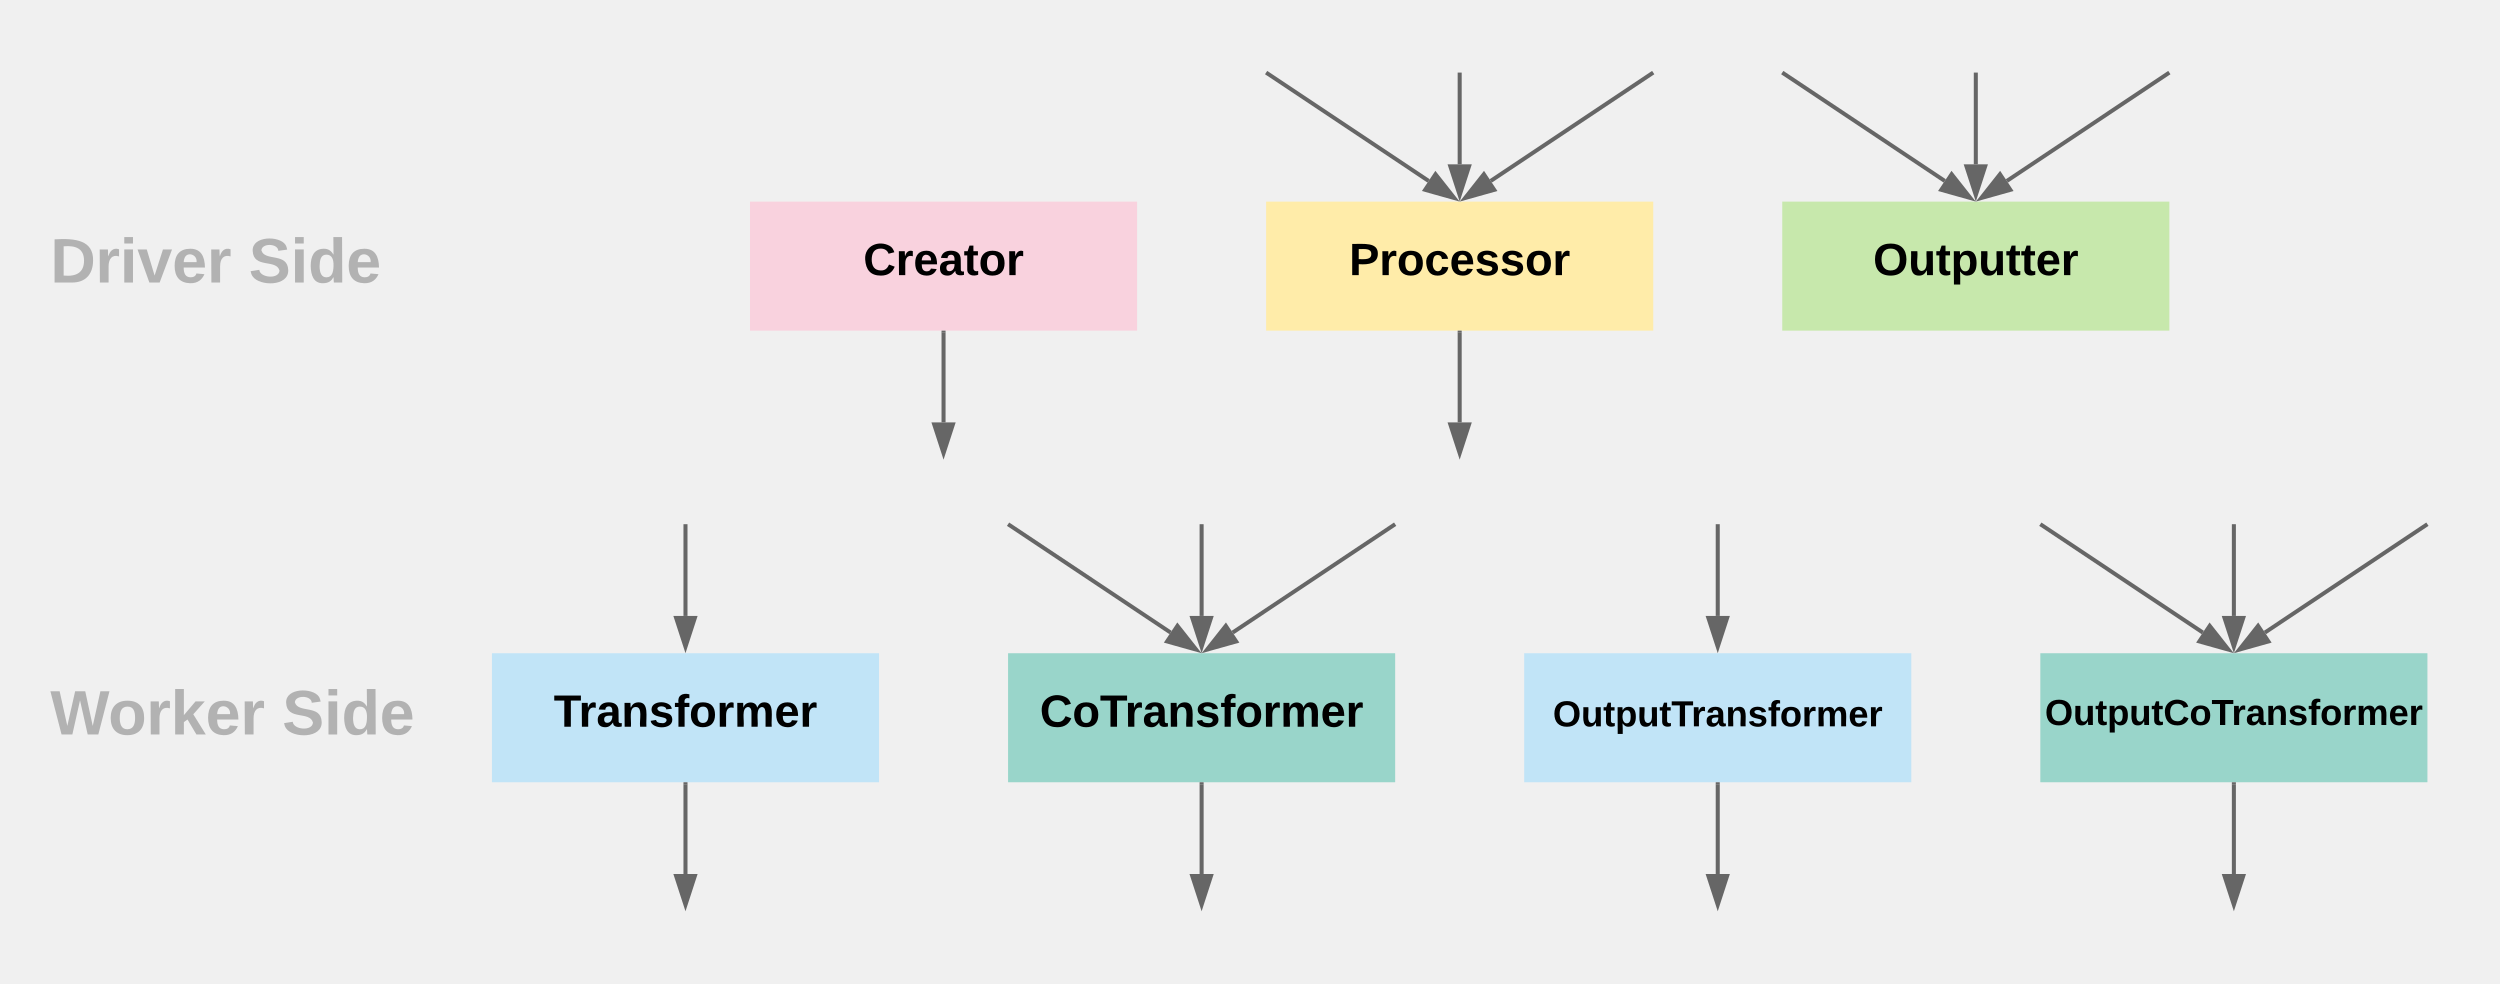
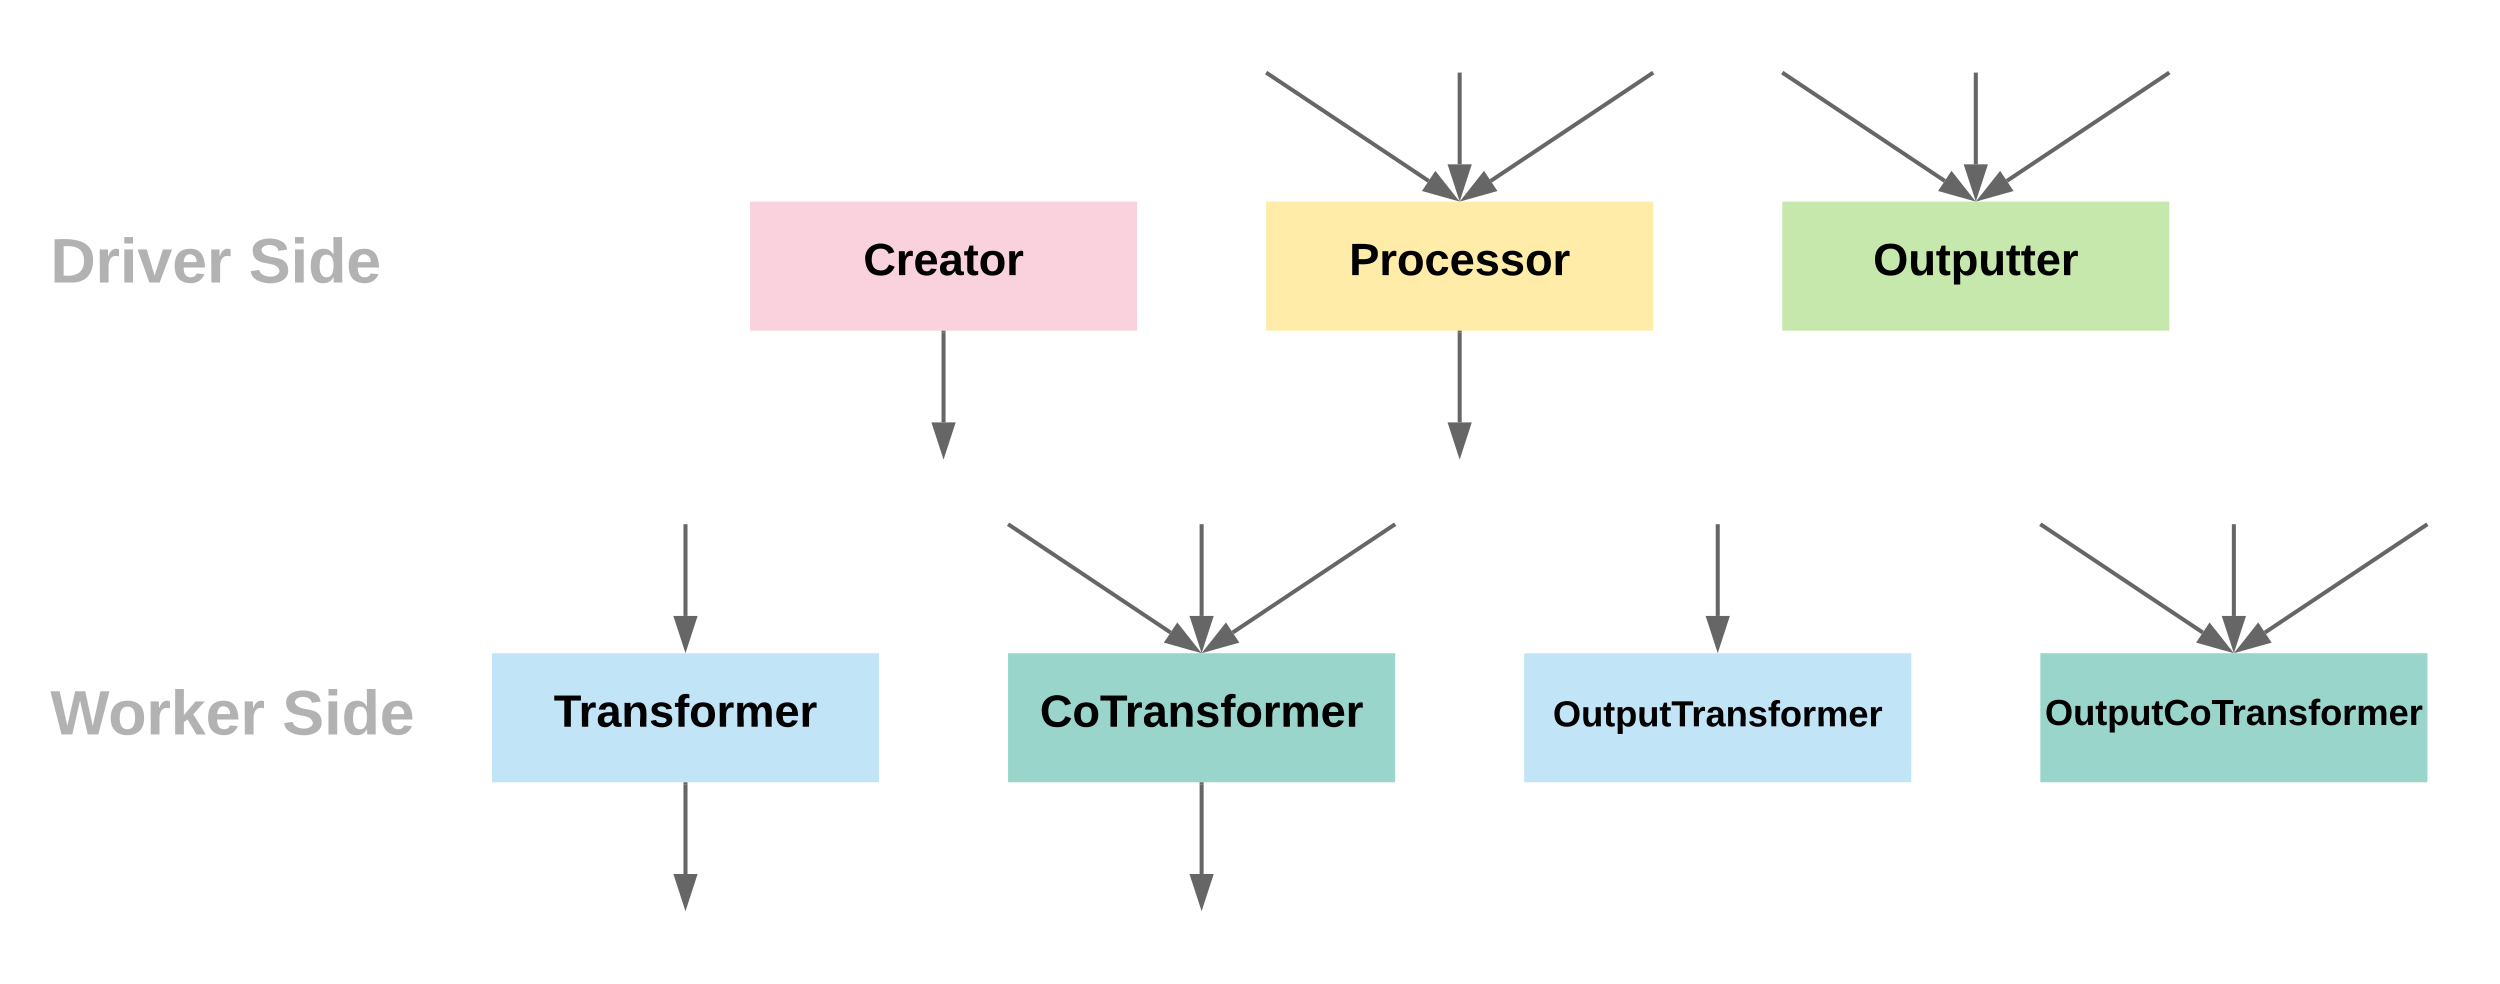
<svg xmlns="http://www.w3.org/2000/svg" xmlns:ns1="lucid" xmlns:xlink="http://www.w3.org/1999/xlink" width="1240" height="488">
  <g transform="translate(-12 -28)" ns1:page-tab-id="dsm7UA06_lkG">
+     <path d="M0 0h1760v1360H0z" fill="#fff" />
    <path d="M32 48h1200v448H32z" stroke="#000" stroke-opacity="0" stroke-width="2" fill-opacity="0" />
    <path d="M384 128h192v64H384z" stroke="#000" stroke-opacity="0" stroke-width="2" fill="#f9d2de" />
    <use xlink:href="#a" transform="matrix(1,0,0,1,389,133) translate(51.19228 31.45556)" />
    <path d="M480 193v44.5" stroke="#666" stroke-width="2" fill="none" />
    <path d="M481 193.03h-2V192h2z" fill="#666" />
    <path d="M480 252.76l-4.64-14.26h9.28z" stroke="#666" stroke-width="2" fill="#666" />
    <path d="M640 128h192v64H640z" stroke="#000" stroke-opacity="0" stroke-width="2" fill="#ffeca9" />
    <use xlink:href="#b" transform="matrix(1,0,0,1,645,133) translate(36.19815 31.45556)" />
    <path d="M736 193v44.5" stroke="#666" stroke-width="2" fill="none" />
    <path d="M737 193.03h-2V192h2z" fill="#666" />
    <path d="M736 252.76l-4.64-14.26h9.28z" stroke="#666" stroke-width="2" fill="#666" />
    <path d="M640.83 64.55l79.78 53.2M640.85 64.57L640 64" stroke="#666" stroke-width="2" fill="none" />
    <path d="M733.3 126.2l-14.43-4.05 5.14-7.72z" stroke="#666" stroke-width="2" fill="#666" />
    <path d="M736 65v44.5M736 65.03V64" stroke="#666" stroke-width="2" fill="none" />
    <path d="M736 124.76l-4.64-14.26h9.28z" stroke="#666" stroke-width="2" fill="#666" />
    <path d="M831.17 64.55l-79.78 53.2M831.15 64.57L832 64" stroke="#666" stroke-width="2" fill="none" />
    <path d="M738.7 126.2l9.3-11.77 5.13 7.72z" stroke="#666" stroke-width="2" fill="#666" />
    <path d="M896 128h192v64H896z" stroke="#000" stroke-opacity="0" stroke-width="2" fill="#c7e8ac" />
    <use xlink:href="#c" transform="matrix(1,0,0,1,901,133) translate(40.06358 31.45556)" />
    <path d="M896.83 64.55l79.78 53.2M896.85 64.57L896 64" stroke="#666" stroke-width="2" fill="none" />
    <path d="M989.3 126.2l-14.43-4.05 5.14-7.72z" stroke="#666" stroke-width="2" fill="#666" />
    <path d="M992 65v44.5M992 65.03V64" stroke="#666" stroke-width="2" fill="none" />
    <path d="M992 124.76l-4.64-14.26h9.28z" stroke="#666" stroke-width="2" fill="#666" />
    <path d="M1087.17 64.55l-79.78 53.2M1087.15 64.57l.85-.57" stroke="#666" stroke-width="2" fill="none" />
    <path d="M994.7 126.2l9.3-11.77 5.13 7.72z" stroke="#666" stroke-width="2" fill="#666" />
    <path d="M256 352h192v64H256z" stroke="#000" stroke-opacity="0" stroke-width="2" fill="#c1e4f7" />
    <use xlink:href="#d" transform="matrix(1,0,0,1,261,357) translate(25.66173 31.45556)" />
    <path d="M352 417v44.5" stroke="#666" stroke-width="2" fill="none" />
    <path d="M353 417.03h-2V416h2z" fill="#666" />
    <path d="M352 476.76l-4.64-14.26h9.28z" stroke="#666" stroke-width="2" fill="#666" />
    <path d="M512 352h192v64H512z" stroke="#000" stroke-opacity="0" stroke-width="2" fill="#99d5ca" />
    <use xlink:href="#e" transform="matrix(1,0,0,1,517,357) translate(10.76111 31.45556)" />
    <path d="M608 417v44.5" stroke="#666" stroke-width="2" fill="none" />
    <path d="M609 417.03h-2V416h2z" fill="#666" />
    <path d="M608 476.76l-4.64-14.26h9.28z" stroke="#666" stroke-width="2" fill="#666" />
    <path d="M512.83 288.55l79.78 53.2M512.85 288.57L512 288" stroke="#666" stroke-width="2" fill="none" />
    <path d="M605.3 350.2l-14.43-4.05 5.14-7.72z" stroke="#666" stroke-width="2" fill="#666" />
    <path d="M608 289v44.5M608 289.03V288" stroke="#666" stroke-width="2" fill="none" />
    <path d="M608 348.76l-4.64-14.26h9.28z" stroke="#666" stroke-width="2" fill="#666" />
    <path d="M703.17 288.55l-79.78 53.2M703.15 288.57l.85-.57" stroke="#666" stroke-width="2" fill="none" />
    <path d="M610.7 350.2l9.3-11.77 5.13 7.72z" stroke="#666" stroke-width="2" fill="#666" />
    <path d="M352 289v44.5M352 289.03V288" stroke="#666" stroke-width="2" fill="none" />
    <path d="M352 348.76l-4.64-14.26h9.28z" stroke="#666" stroke-width="2" fill="#666" />
    <path d="M32 132h176v60H32z" stroke="#000" stroke-opacity="0" stroke-width="2" fill="#fff" fill-opacity="0" />
    <use xlink:href="#f" transform="matrix(1,0,0,1,37,137) translate(0 31.13889)" />
    <use xlink:href="#g" transform="matrix(1,0,0,1,37,137) translate(98.4321 31.13889)" />
    <path d="M32 343.67h192v84.66H32z" stroke="#000" stroke-opacity="0" stroke-width="2" fill="#fff" fill-opacity="0" />
    <use xlink:href="#h" transform="matrix(1,0,0,1,37,348.6667) translate(0 43.63889)" />
    <use xlink:href="#g" transform="matrix(1,0,0,1,37,348.6667) translate(115.0247 43.63889)" />
    <path d="M768 352h192v64H768z" stroke="#000" stroke-opacity="0" stroke-width="2" fill="#c1e4f7" />
    <use xlink:href="#i" transform="matrix(1,0,0,1,773,357) translate(9.225 31.275)" />
-     <path d="M864 417v44.5" stroke="#666" stroke-width="2" fill="none" />
-     <path d="M865 417.03h-2V416h2z" fill="#666" />
-     <path d="M864 476.76l-4.64-14.26h9.28z" stroke="#666" stroke-width="2" fill="#666" />
    <path d="M1024 352h192v64h-192z" stroke="#000" stroke-opacity="0" stroke-width="2" fill="#99d5ca" />
    <use xlink:href="#j" transform="matrix(1,0,0,1,1029,357) translate(-2.725 30.6)" />
-     <path d="M1120 417v44.5" stroke="#666" stroke-width="2" fill="none" />
-     <path d="M1121 417.03h-2V416h2z" fill="#666" />
-     <path d="M1120 476.76l-4.64-14.26h9.28z" stroke="#666" stroke-width="2" fill="#666" />
    <path d="M1024.83 288.55l79.78 53.2M1024.85 288.57l-.85-.57" stroke="#666" stroke-width="2" fill="none" />
    <path d="M1117.3 350.2l-14.43-4.05 5.14-7.72z" stroke="#666" stroke-width="2" fill="#666" />
    <path d="M1120 289v44.5M1120 289.03V288" stroke="#666" stroke-width="2" fill="none" />
    <path d="M1120 348.76l-4.64-14.26h9.28z" stroke="#666" stroke-width="2" fill="#666" />
    <path d="M1215.17 288.55l-79.78 53.2M1215.15 288.57l.85-.57" stroke="#666" stroke-width="2" fill="none" />
    <path d="M1122.7 350.2l9.3-11.77 5.13 7.72z" stroke="#666" stroke-width="2" fill="#666" />
    <path d="M864 289v44.5M864 289.03V288" stroke="#666" stroke-width="2" fill="none" />
    <path d="M864 348.76l-4.64-14.26h9.28z" stroke="#666" stroke-width="2" fill="#666" />
    <defs>
      <path d="M67-125c0 53 21 87 73 88 37 1 54-22 65-47l45 17C233-25 199 4 140 4 58 4 20-42 15-125 8-235 124-281 211-232c18 10 29 29 36 50l-46 12c-8-25-30-41-62-41-52 0-71 34-72 86" id="k" />
      <path d="M135-150c-39-12-60 13-60 57V0H25l-1-190h47c2 13-1 29 3 40 6-28 27-53 61-41v41" id="l" />
      <path d="M185-48c-13 30-37 53-82 52C43 2 14-33 14-96s30-98 90-98c62 0 83 45 84 108H66c0 31 8 55 39 56 18 0 30-7 34-22zm-45-69c5-46-57-63-70-21-2 6-4 13-4 21h74" id="m" />
      <path d="M133-34C117-15 103 5 69 4 32 3 11-16 11-54c-1-60 55-63 116-61 1-26-3-47-28-47-18 1-26 9-28 27l-52-2c7-38 36-58 82-57s74 22 75 68l1 82c-1 14 12 18 25 15v27c-30 8-71 5-69-32zm-48 3c29 0 43-24 42-57-32 0-66-3-65 30 0 17 8 27 23 27" id="n" />
      <path d="M115-3C79 11 28 4 28-45v-112H4v-33h27l15-45h31v45h36v33H77v99c-1 23 16 31 38 25v30" id="o" />
      <path d="M110-194c64 0 96 36 96 99 0 64-35 99-97 99-61 0-95-36-95-99 0-62 34-99 96-99zm-1 164c35 0 45-28 45-65 0-40-10-65-43-65-34 0-45 26-45 65 0 36 10 65 43 65" id="p" />
      <g id="a">
        <use transform="matrix(0.06234568,0,0,0.06234568,0,0)" xlink:href="#k" />
        <use transform="matrix(0.06234568,0,0,0.06234568,16.14753,0)" xlink:href="#l" />
        <use transform="matrix(0.06234568,0,0,0.06234568,24.87593,0)" xlink:href="#m" />
        <use transform="matrix(0.06234568,0,0,0.06234568,37.34506,0)" xlink:href="#n" />
        <use transform="matrix(0.06234568,0,0,0.06234568,49.8142,0)" xlink:href="#o" />
        <use transform="matrix(0.06234568,0,0,0.06234568,57.23333,0)" xlink:href="#p" />
        <use transform="matrix(0.06234568,0,0,0.06234568,70.88704,0)" xlink:href="#l" />
      </g>
      <path d="M24-248c93 1 206-16 204 79-1 75-69 88-152 82V0H24v-248zm52 121c47 0 100 7 100-41 0-47-54-39-100-39v80" id="q" />
      <path d="M190-63c-7 42-38 67-86 67-59 0-84-38-90-98-12-110 154-137 174-36l-49 2c-2-19-15-32-35-32-30 0-35 28-38 64-6 74 65 87 74 30" id="r" />
      <path d="M137-138c1-29-70-34-71-4 15 46 118 7 119 86 1 83-164 76-172 9l43-7c4 19 20 25 44 25 33 8 57-30 24-41C81-84 22-81 20-136c-2-80 154-74 161-7" id="s" />
      <g id="b">
        <use transform="matrix(0.06234568,0,0,0.06234568,0,0)" xlink:href="#q" />
        <use transform="matrix(0.06234568,0,0,0.06234568,14.96296,0)" xlink:href="#l" />
        <use transform="matrix(0.06234568,0,0,0.06234568,23.69136,0)" xlink:href="#p" />
        <use transform="matrix(0.06234568,0,0,0.06234568,37.34506,0)" xlink:href="#r" />
        <use transform="matrix(0.06234568,0,0,0.06234568,49.8142,0)" xlink:href="#m" />
        <use transform="matrix(0.06234568,0,0,0.06234568,62.28333,0)" xlink:href="#s" />
        <use transform="matrix(0.06234568,0,0,0.06234568,74.75247,0)" xlink:href="#s" />
        <use transform="matrix(0.06234568,0,0,0.06234568,87.2216,0)" xlink:href="#p" />
        <use transform="matrix(0.06234568,0,0,0.06234568,100.8753,0)" xlink:href="#l" />
      </g>
      <path d="M140-251c80 0 125 45 125 126S219 4 139 4C58 4 15-44 15-125s44-126 125-126zm-1 214c52 0 73-35 73-88 0-50-21-86-72-86-52 0-73 35-73 86s22 88 72 88" id="t" />
      <path d="M85 4C-2 5 27-109 22-190h50c7 57-23 150 33 157 60-5 35-97 40-157h50l1 190h-47c-2-12 1-28-3-38-12 25-28 42-61 42" id="u" />
      <path d="M135-194c53 0 70 44 70 98 0 56-19 98-73 100-31 1-45-17-59-34 3 33 2 69 2 105H25l-1-265h48c2 10 0 23 3 31 11-24 29-35 60-35zM114-30c33 0 39-31 40-66 0-38-9-64-40-64-56 0-55 130 0 130" id="v" />
      <g id="c">
        <use transform="matrix(0.06234568,0,0,0.06234568,0,0)" xlink:href="#t" />
        <use transform="matrix(0.06234568,0,0,0.06234568,17.45679,0)" xlink:href="#u" />
        <use transform="matrix(0.06234568,0,0,0.06234568,31.11049,0)" xlink:href="#o" />
        <use transform="matrix(0.06234568,0,0,0.06234568,38.52963,0)" xlink:href="#v" />
        <use transform="matrix(0.06234568,0,0,0.06234568,52.18333,0)" xlink:href="#u" />
        <use transform="matrix(0.06234568,0,0,0.06234568,65.83704,0)" xlink:href="#o" />
        <use transform="matrix(0.06234568,0,0,0.06234568,73.25617,0)" xlink:href="#o" />
        <use transform="matrix(0.06234568,0,0,0.06234568,80.67531,0)" xlink:href="#m" />
        <use transform="matrix(0.06234568,0,0,0.06234568,93.14444,0)" xlink:href="#l" />
      </g>
      <path d="M136-208V0H84v-208H4v-40h212v40h-80" id="w" />
      <path d="M135-194c87-1 58 113 63 194h-50c-7-57 23-157-34-157-59 0-34 97-39 157H25l-1-190h47c2 12-1 28 3 38 12-26 28-41 61-42" id="x" />
      <path d="M121-226c-27-7-43 5-38 36h38v33H83V0H34v-157H6v-33h28c-9-59 32-81 87-68v32" id="y" />
      <path d="M220-157c-53 9-28 100-34 157h-49v-107c1-27-5-49-29-50C55-147 81-57 75 0H25l-1-190h47c2 12-1 28 3 38 10-53 101-56 108 0 13-22 24-43 59-42 82 1 51 116 57 194h-49v-107c-1-25-5-48-29-50" id="z" />
      <g id="d">
        <use transform="matrix(0.06234568,0,0,0.06234568,0,0)" xlink:href="#w" />
        <use transform="matrix(0.06234568,0,0,0.06234568,12.40679,0)" xlink:href="#l" />
        <use transform="matrix(0.06234568,0,0,0.06234568,21.13519,0)" xlink:href="#n" />
        <use transform="matrix(0.06234568,0,0,0.06234568,33.60432,0)" xlink:href="#x" />
        <use transform="matrix(0.06234568,0,0,0.06234568,47.25802,0)" xlink:href="#s" />
        <use transform="matrix(0.06234568,0,0,0.06234568,59.72716,0)" xlink:href="#y" />
        <use transform="matrix(0.06234568,0,0,0.06234568,67.1463,0)" xlink:href="#p" />
        <use transform="matrix(0.06234568,0,0,0.06234568,80.8,0)" xlink:href="#l" />
        <use transform="matrix(0.06234568,0,0,0.06234568,89.5284,0)" xlink:href="#z" />
        <use transform="matrix(0.06234568,0,0,0.06234568,109.479,0)" xlink:href="#m" />
        <use transform="matrix(0.06234568,0,0,0.06234568,121.9481,0)" xlink:href="#l" />
      </g>
      <g id="e">
        <use transform="matrix(0.06234568,0,0,0.06234568,0,0)" xlink:href="#k" />
        <use transform="matrix(0.06234568,0,0,0.06234568,16.14753,0)" xlink:href="#p" />
        <use transform="matrix(0.06234568,0,0,0.06234568,29.80123,0)" xlink:href="#w" />
        <use transform="matrix(0.06234568,0,0,0.06234568,42.20802,0)" xlink:href="#l" />
        <use transform="matrix(0.06234568,0,0,0.06234568,50.93642,0)" xlink:href="#n" />
        <use transform="matrix(0.06234568,0,0,0.06234568,63.40556,0)" xlink:href="#x" />
        <use transform="matrix(0.06234568,0,0,0.06234568,77.05926,0)" xlink:href="#s" />
        <use transform="matrix(0.06234568,0,0,0.06234568,89.5284,0)" xlink:href="#y" />
        <use transform="matrix(0.06234568,0,0,0.06234568,96.94753,0)" xlink:href="#p" />
        <use transform="matrix(0.06234568,0,0,0.06234568,110.6012,0)" xlink:href="#l" />
        <use transform="matrix(0.06234568,0,0,0.06234568,119.3296,0)" xlink:href="#z" />
        <use transform="matrix(0.06234568,0,0,0.06234568,139.2802,0)" xlink:href="#m" />
        <use transform="matrix(0.06234568,0,0,0.06234568,151.7494,0)" xlink:href="#l" />
      </g>
      <path fill="#b2b2b2" d="M24-248c120-7 223 5 221 122C244-46 201 0 124 0H24v-248zM76-40c74 7 117-18 117-86 0-67-45-88-117-82v168" id="A" />
      <path fill="#b2b2b2" d="M135-150c-39-12-60 13-60 57V0H25l-1-190h47c2 13-1 29 3 40 6-28 27-53 61-41v41" id="B" />
      <path fill="#b2b2b2" d="M25-224v-37h50v37H25zM25 0v-190h50V0H25" id="C" />
      <path fill="#b2b2b2" d="M128 0H69L1-190h53L99-40l48-150h52" id="D" />
      <path fill="#b2b2b2" d="M185-48c-13 30-37 53-82 52C43 2 14-33 14-96s30-98 90-98c62 0 83 45 84 108H66c0 31 8 55 39 56 18 0 30-7 34-22zm-45-69c5-46-57-63-70-21-2 6-4 13-4 21h74" id="E" />
      <g id="f">
        <use transform="matrix(0.08641975,0,0,0.08641975,0,0)" xlink:href="#A" />
        <use transform="matrix(0.08641975,0,0,0.08641975,22.38272,0)" xlink:href="#B" />
        <use transform="matrix(0.08641975,0,0,0.08641975,34.48148,0)" xlink:href="#C" />
        <use transform="matrix(0.08641975,0,0,0.08641975,43.12346,0)" xlink:href="#D" />
        <use transform="matrix(0.08641975,0,0,0.08641975,60.40741,0)" xlink:href="#E" />
        <use transform="matrix(0.08641975,0,0,0.08641975,77.69136,0)" xlink:href="#B" />
      </g>
      <path fill="#b2b2b2" d="M169-182c-1-43-94-46-97-3 18 66 151 10 154 114 3 95-165 93-204 36-6-8-10-19-12-30l50-8c3 46 112 56 116 5-17-69-150-10-154-114-4-87 153-88 188-35 5 8 8 18 10 28" id="F" />
      <path fill="#b2b2b2" d="M88-194c31-1 46 15 58 34l-1-101h50l1 261h-48c-2-10 0-23-3-31C134-8 116 4 84 4 32 4 16-41 15-95c0-56 19-97 73-99zm17 164c33 0 40-30 41-66 1-37-9-64-41-64s-38 30-39 65c0 43 13 65 39 65" id="G" />
      <g id="g">
        <use transform="matrix(0.08641975,0,0,0.08641975,0,0)" xlink:href="#F" />
        <use transform="matrix(0.08641975,0,0,0.08641975,20.74074,0)" xlink:href="#C" />
        <use transform="matrix(0.08641975,0,0,0.08641975,29.38272,0)" xlink:href="#G" />
        <use transform="matrix(0.08641975,0,0,0.08641975,48.30864,0)" xlink:href="#E" />
      </g>
      <path fill="#b2b2b2" d="M275 0h-61l-44-196L126 0H64L0-248h53L97-49l45-199h58l43 199 44-199h52" id="H" />
      <path fill="#b2b2b2" d="M110-194c64 0 96 36 96 99 0 64-35 99-97 99-61 0-95-36-95-99 0-62 34-99 96-99zm-1 164c35 0 45-28 45-65 0-40-10-65-43-65-34 0-45 26-45 65 0 36 10 65 43 65" id="I" />
      <path fill="#b2b2b2" d="M147 0L96-86 75-71V0H25v-261h50v150l67-79h53l-66 74L201 0h-54" id="J" />
      <g id="h">
        <use transform="matrix(0.08641975,0,0,0.08641975,0,0)" xlink:href="#H" />
        <use transform="matrix(0.08641975,0,0,0.08641975,28.69136,0)" xlink:href="#I" />
        <use transform="matrix(0.08641975,0,0,0.08641975,47.61728,0)" xlink:href="#B" />
        <use transform="matrix(0.08641975,0,0,0.08641975,59.71605,0)" xlink:href="#J" />
        <use transform="matrix(0.08641975,0,0,0.08641975,77,0)" xlink:href="#E" />
        <use transform="matrix(0.08641975,0,0,0.08641975,94.28395,0)" xlink:href="#B" />
      </g>
      <g id="i">
        <use transform="matrix(0.05,0,0,0.05,0,0)" xlink:href="#t" />
        <use transform="matrix(0.05,0,0,0.05,14,0)" xlink:href="#u" />
        <use transform="matrix(0.05,0,0,0.05,24.95,0)" xlink:href="#o" />
        <use transform="matrix(0.05,0,0,0.05,30.9,0)" xlink:href="#v" />
        <use transform="matrix(0.05,0,0,0.05,41.85,0)" xlink:href="#u" />
        <use transform="matrix(0.05,0,0,0.05,52.8,0)" xlink:href="#o" />
        <use transform="matrix(0.05,0,0,0.05,58.75,0)" xlink:href="#w" />
        <use transform="matrix(0.05,0,0,0.05,68.7,0)" xlink:href="#l" />
        <use transform="matrix(0.05,0,0,0.05,75.7,0)" xlink:href="#n" />
        <use transform="matrix(0.05,0,0,0.05,85.7,0)" xlink:href="#x" />
        <use transform="matrix(0.05,0,0,0.05,96.65,0)" xlink:href="#s" />
        <use transform="matrix(0.05,0,0,0.05,106.65,0)" xlink:href="#y" />
        <use transform="matrix(0.05,0,0,0.05,112.6,0)" xlink:href="#p" />
        <use transform="matrix(0.05,0,0,0.05,123.55,0)" xlink:href="#l" />
        <use transform="matrix(0.05,0,0,0.05,130.55,0)" xlink:href="#z" />
        <use transform="matrix(0.05,0,0,0.05,146.55,0)" xlink:href="#m" />
        <use transform="matrix(0.05,0,0,0.05,156.55,0)" xlink:href="#l" />
      </g>
      <g id="j">
        <use transform="matrix(0.05,0,0,0.05,0,0)" xlink:href="#t" />
        <use transform="matrix(0.05,0,0,0.05,14,0)" xlink:href="#u" />
        <use transform="matrix(0.05,0,0,0.05,24.95,0)" xlink:href="#o" />
        <use transform="matrix(0.05,0,0,0.05,30.9,0)" xlink:href="#v" />
        <use transform="matrix(0.05,0,0,0.05,41.85,0)" xlink:href="#u" />
        <use transform="matrix(0.05,0,0,0.05,52.8,0)" xlink:href="#o" />
        <use transform="matrix(0.05,0,0,0.05,58.75,0)" xlink:href="#k" />
        <use transform="matrix(0.05,0,0,0.05,71.7,0)" xlink:href="#p" />
        <use transform="matrix(0.05,0,0,0.05,82.65,0)" xlink:href="#w" />
        <use transform="matrix(0.05,0,0,0.05,92.6,0)" xlink:href="#l" />
        <use transform="matrix(0.05,0,0,0.05,99.6,0)" xlink:href="#n" />
        <use transform="matrix(0.05,0,0,0.05,109.6,0)" xlink:href="#x" />
        <use transform="matrix(0.05,0,0,0.05,120.55,0)" xlink:href="#s" />
        <use transform="matrix(0.05,0,0,0.05,130.55,0)" xlink:href="#y" />
        <use transform="matrix(0.05,0,0,0.05,136.5,0)" xlink:href="#p" />
        <use transform="matrix(0.05,0,0,0.05,147.45,0)" xlink:href="#l" />
        <use transform="matrix(0.05,0,0,0.05,154.45,0)" xlink:href="#z" />
        <use transform="matrix(0.05,0,0,0.05,170.45,0)" xlink:href="#m" />
        <use transform="matrix(0.05,0,0,0.05,180.45,0)" xlink:href="#l" />
      </g>
    </defs>
  </g>
</svg>
